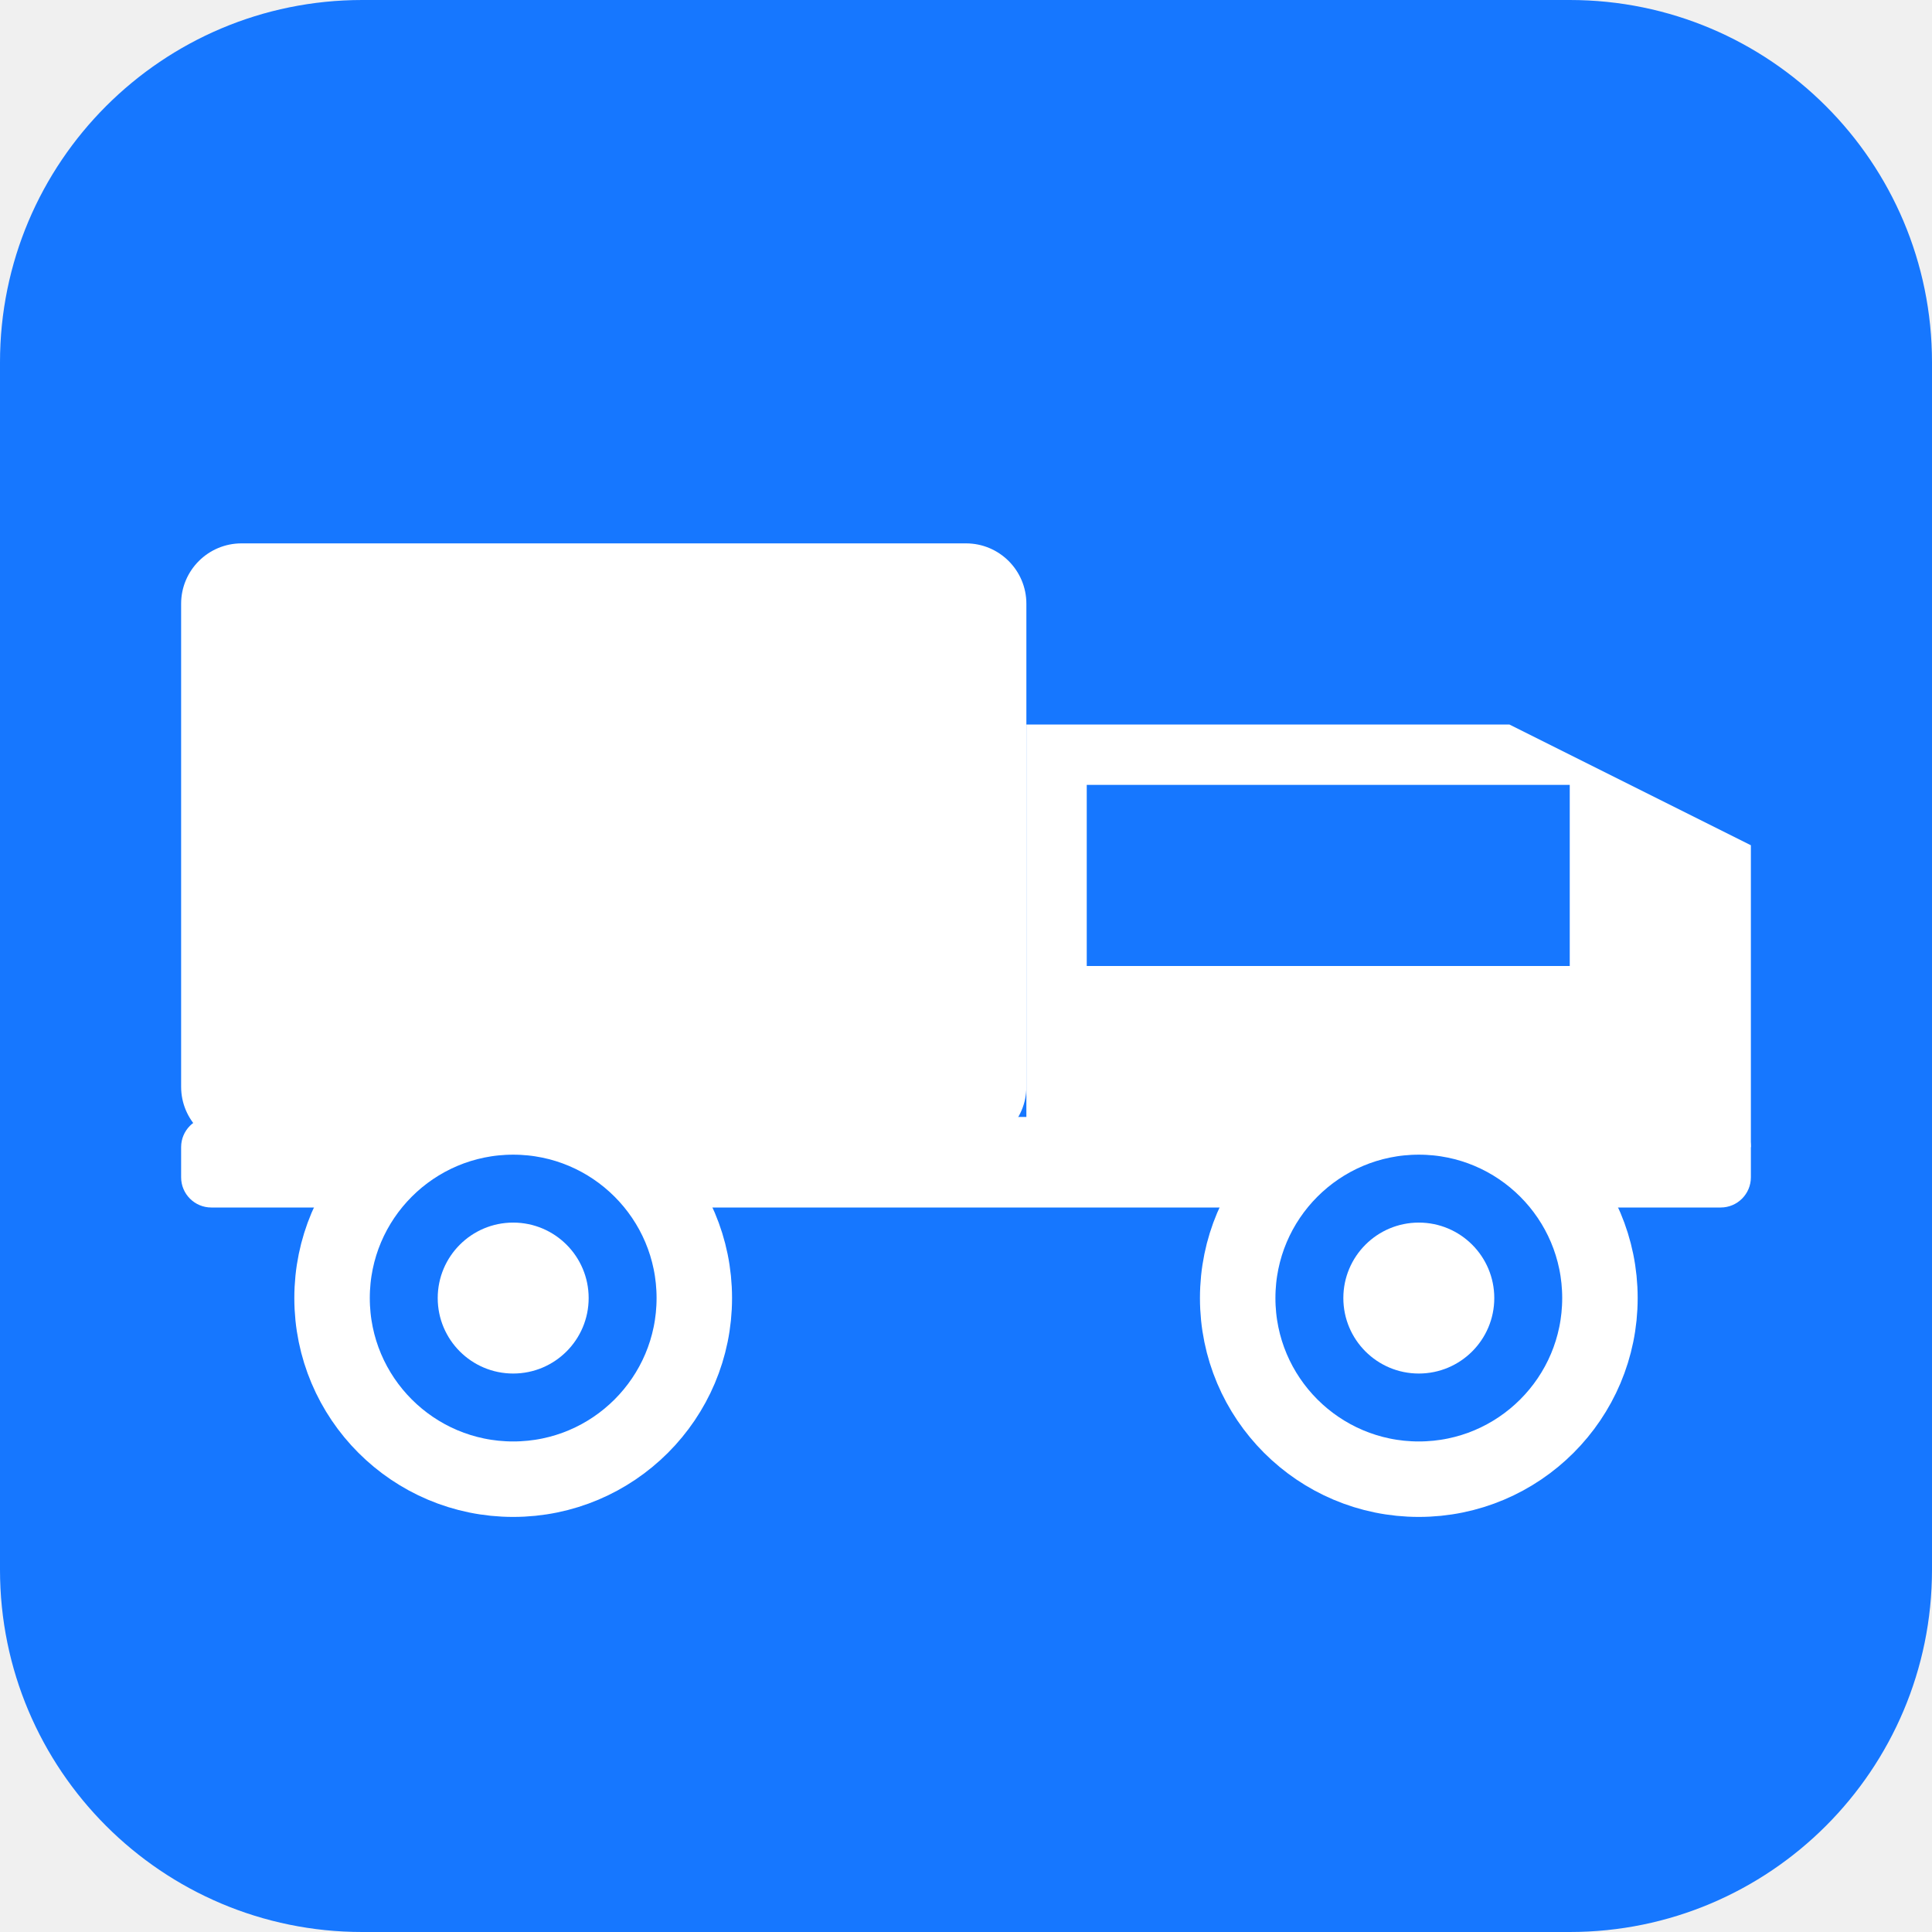
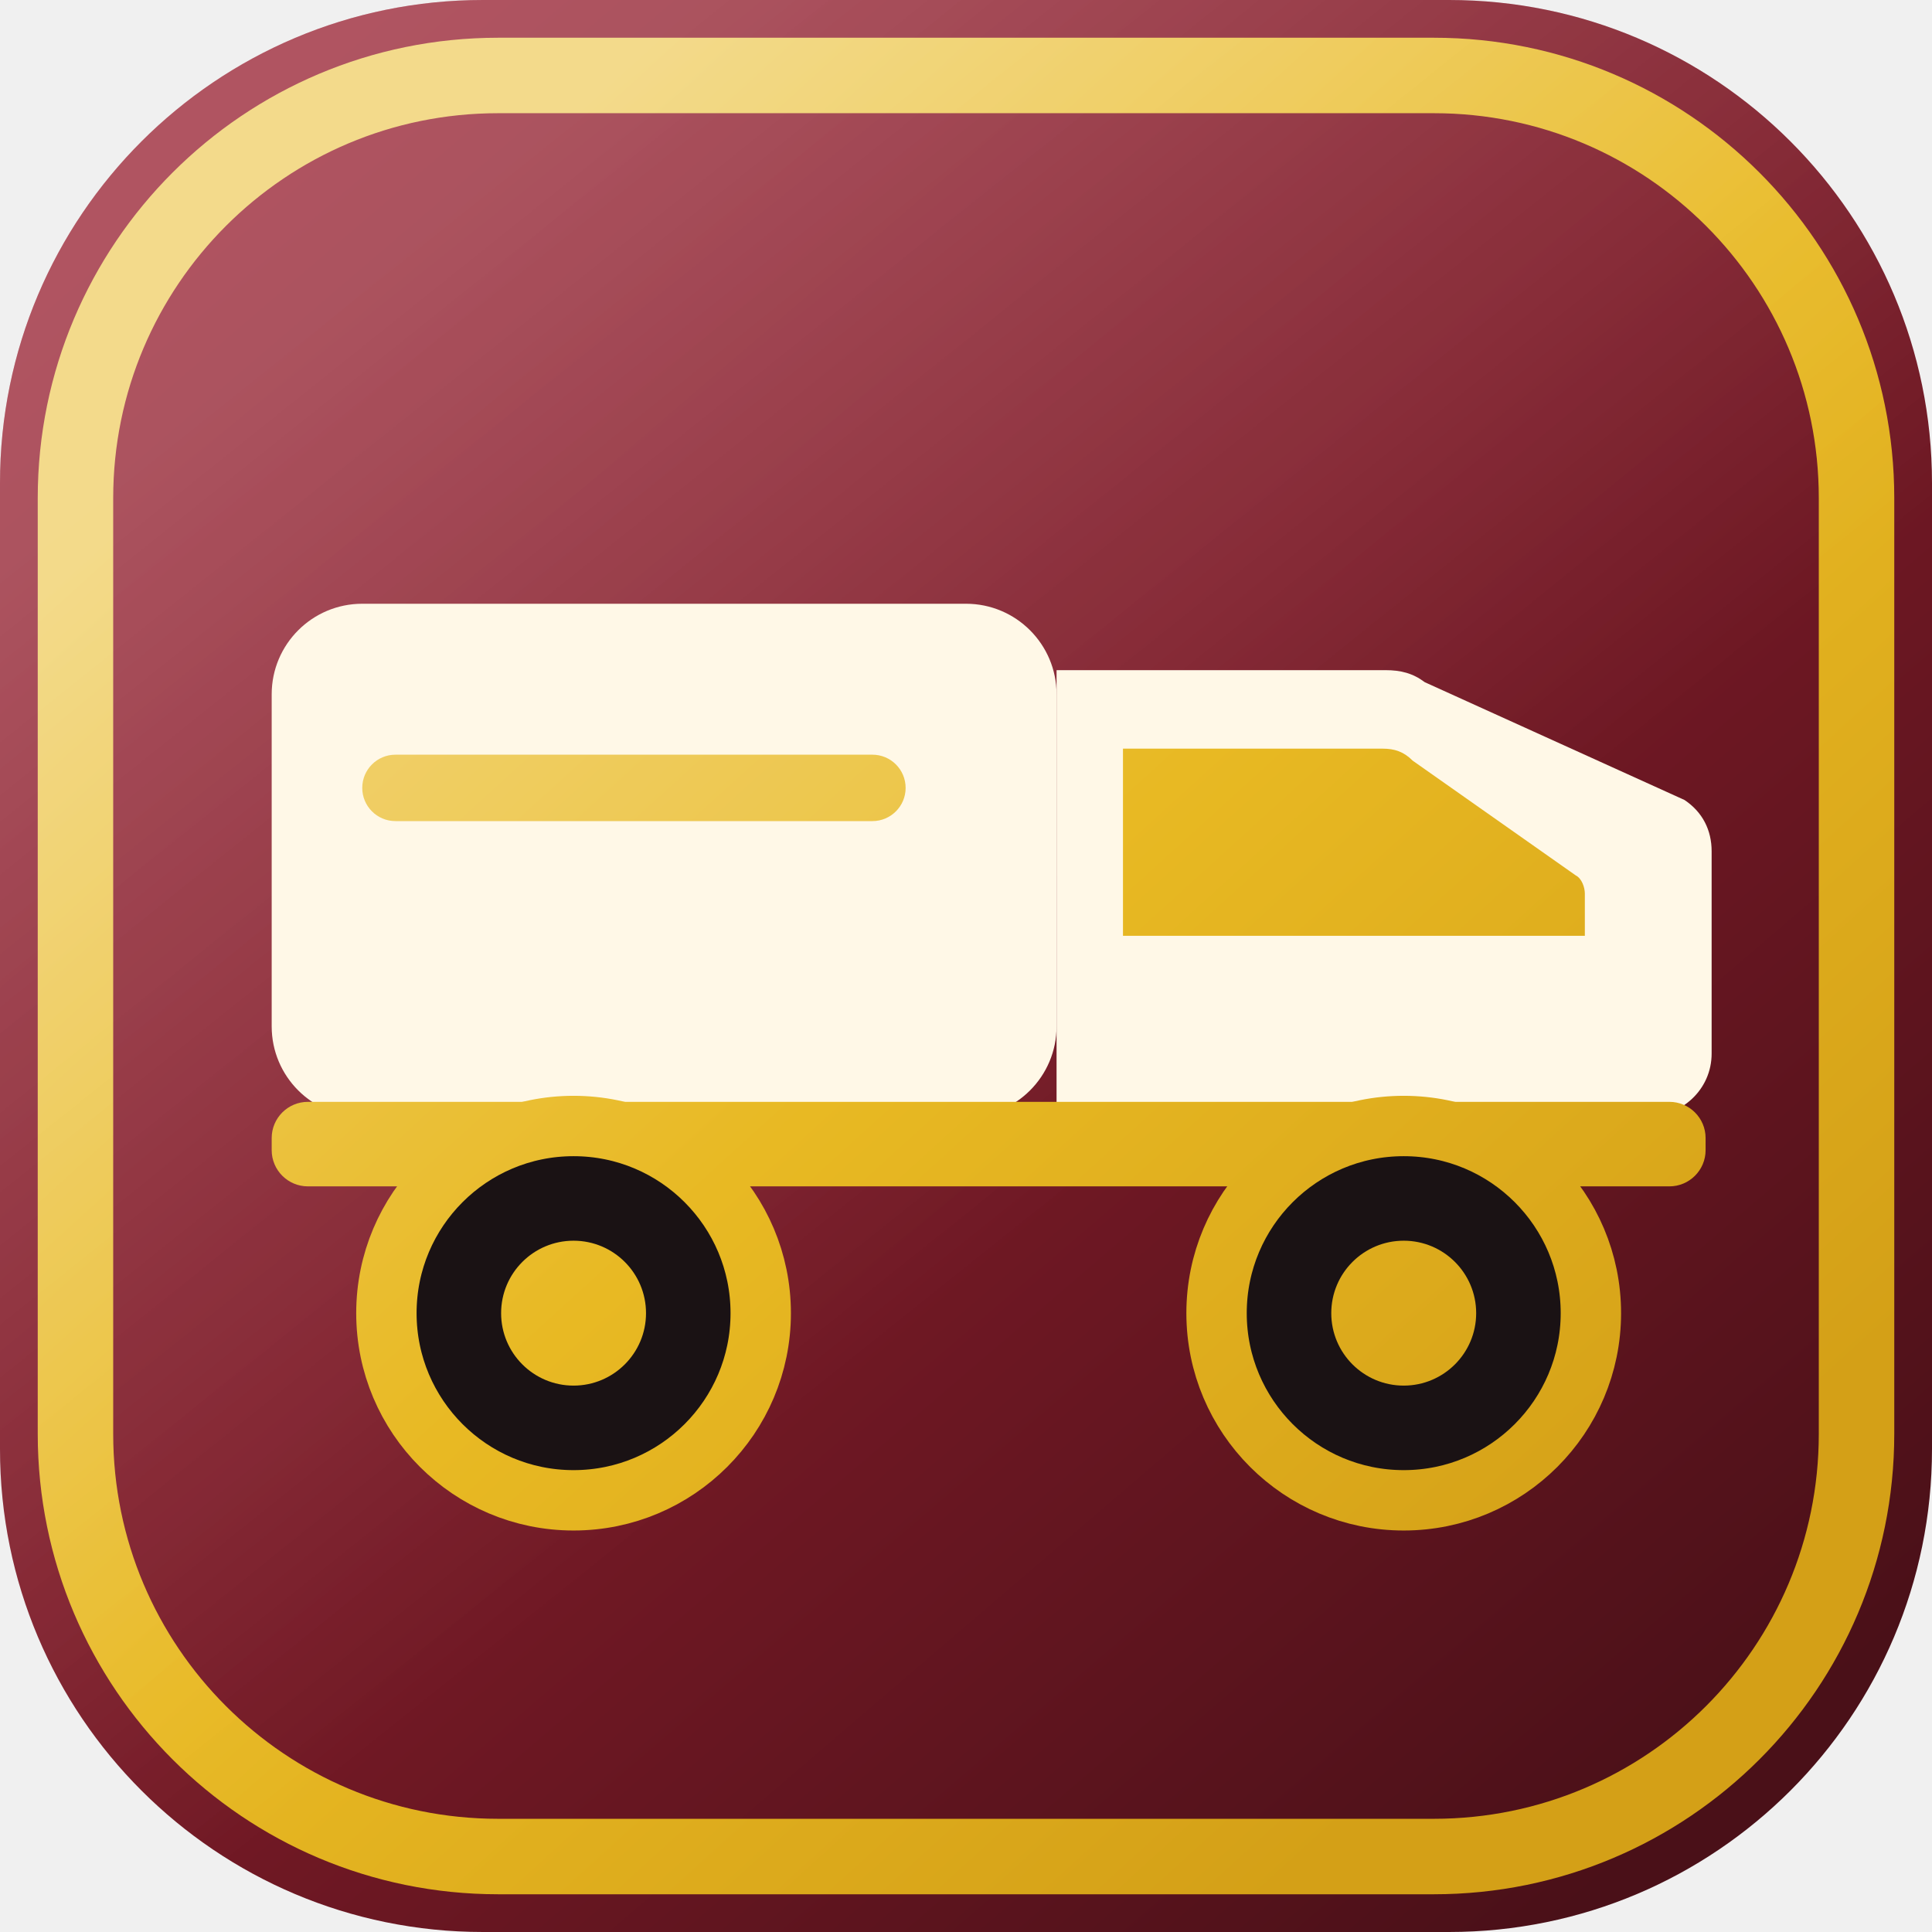
- <svg xmlns="http://www.w3.org/2000/svg" viewBox="0 0 64 64">
-   <rect width="64" height="64" rx="12" fill="#1677ff" />
-   <rect x="6" y="18" width="28" height="20" rx="2" fill="#ffffff" />
-   <path d="M34 24 L34 38 L58 38 L58 28 L50 24 Z" fill="#ffffff" />
-   <path d="M36 26 L36 32 L52 32 L52 26 L50 26 L46 26 Z" fill="#1677ff" />
-   <rect x="6" y="37" width="52" height="3" rx="1" fill="#ffffff" />
-   <circle cx="17" cy="43" r="6" fill="#1677ff" stroke="#ffffff" stroke-width="2.5" />
-   <circle cx="17" cy="43" r="2.5" fill="#ffffff" />
-   <circle cx="47" cy="43" r="6" fill="#1677ff" stroke="#ffffff" stroke-width="2.5" />
-   <circle cx="47" cy="43" r="2.5" fill="#ffffff" />
+ <svg xmlns="http://www.w3.org/2000/svg" viewBox="0 0 64 64" role="img" aria-label="Safari Hub 360">
+   <defs>
+     <linearGradient id="bg" x1="8" y1="4" x2="56" y2="60" gradientUnits="userSpaceOnUse">
+       <stop stop-color="#9A2434" />
+       <stop offset="0.45" stop-color="#7D1B28" />
+       <stop offset="1" stop-color="#4A1018" />
+     </linearGradient>
+     <linearGradient id="gold" x1="12" y1="10" x2="52" y2="54" gradientUnits="userSpaceOnUse">
+       <stop stop-color="#F0D06A" />
+       <stop offset="0.5" stop-color="#E8B923" />
+       <stop offset="1" stop-color="#D4A017" />
+     </linearGradient>
+     <linearGradient id="shine" x1="16" y1="6" x2="40" y2="36" gradientUnits="userSpaceOnUse">
+       <stop stop-color="#fff" stop-opacity="0.22" />
+       <stop offset="1" stop-color="#fff" stop-opacity="0" />
+     </linearGradient>
+   </defs>
+   <rect width="64" height="64" rx="16" fill="url(#bg)" />
+   <rect x="2.5" y="2.5" width="59" height="59" rx="14" fill="none" stroke="url(#gold)" stroke-width="2.5" />
+   <rect width="64" height="64" rx="16" fill="url(#shine)" />
+   <rect x="9" y="20" width="26" height="17" rx="3" fill="#FFF8E7" />
+   <path d="M35 25.5V37h19.5c1.2 0 2.2-.9 2.2-2.1V28.2c0-.7-.3-1.3-.9-1.7L47.2 22.6c-.4-.3-.8-.4-1.3-.4H35z" fill="#FFF8E7" />
+   <path d="M37.2 24.8h8.6c.4 0 .7.1 1 .4l5.4 3.8c.2.1.3.4.3.6V31H37.2z" fill="url(#gold)" />
+   <rect x="9" y="36.5" width="47.5" height="2.8" rx="1.2" fill="url(#gold)" />
+   <circle cx="19" cy="43.5" r="6.2" fill="#1A1214" />
+   <circle cx="19" cy="43.5" r="6.2" fill="none" stroke="url(#gold)" stroke-width="2" />
+   <circle cx="19" cy="43.5" r="2.4" fill="url(#gold)" />
+   <circle cx="46.5" cy="43.5" r="6.2" fill="#1A1214" />
+   <circle cx="46.5" cy="43.5" r="6.2" fill="none" stroke="url(#gold)" stroke-width="2" />
+   <circle cx="46.5" cy="43.5" r="2.4" fill="url(#gold)" />
+   <rect x="12" y="25" width="18" height="2.2" rx="1.1" fill="url(#gold)" opacity="0.85" />
</svg>
